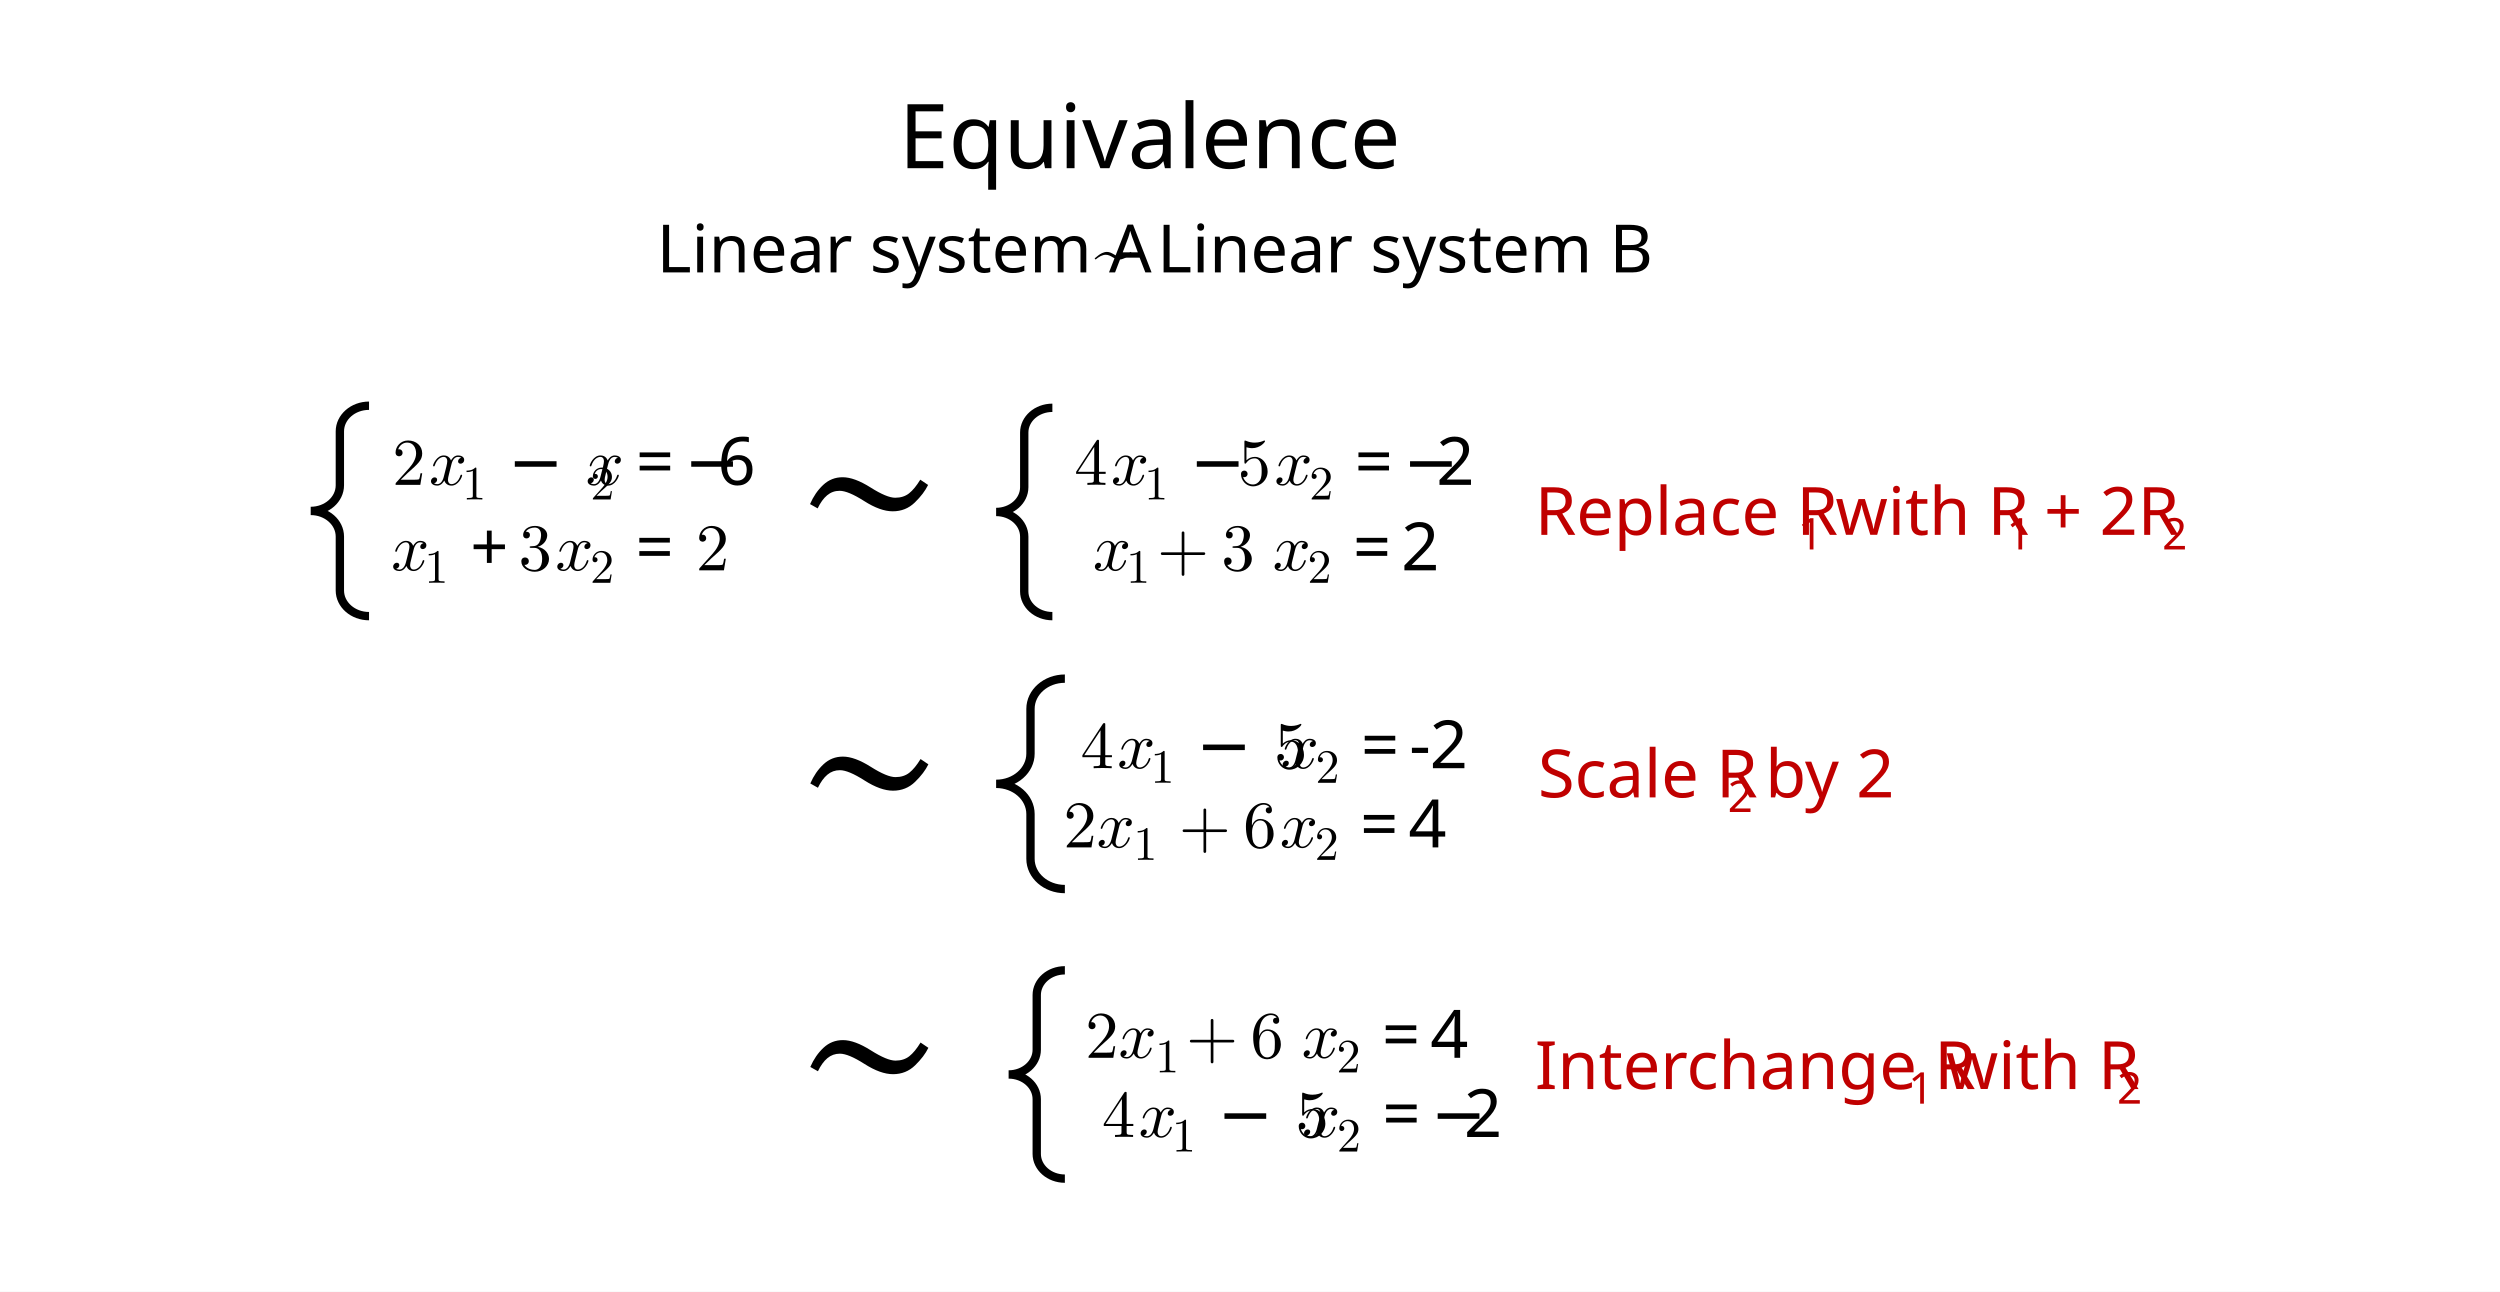
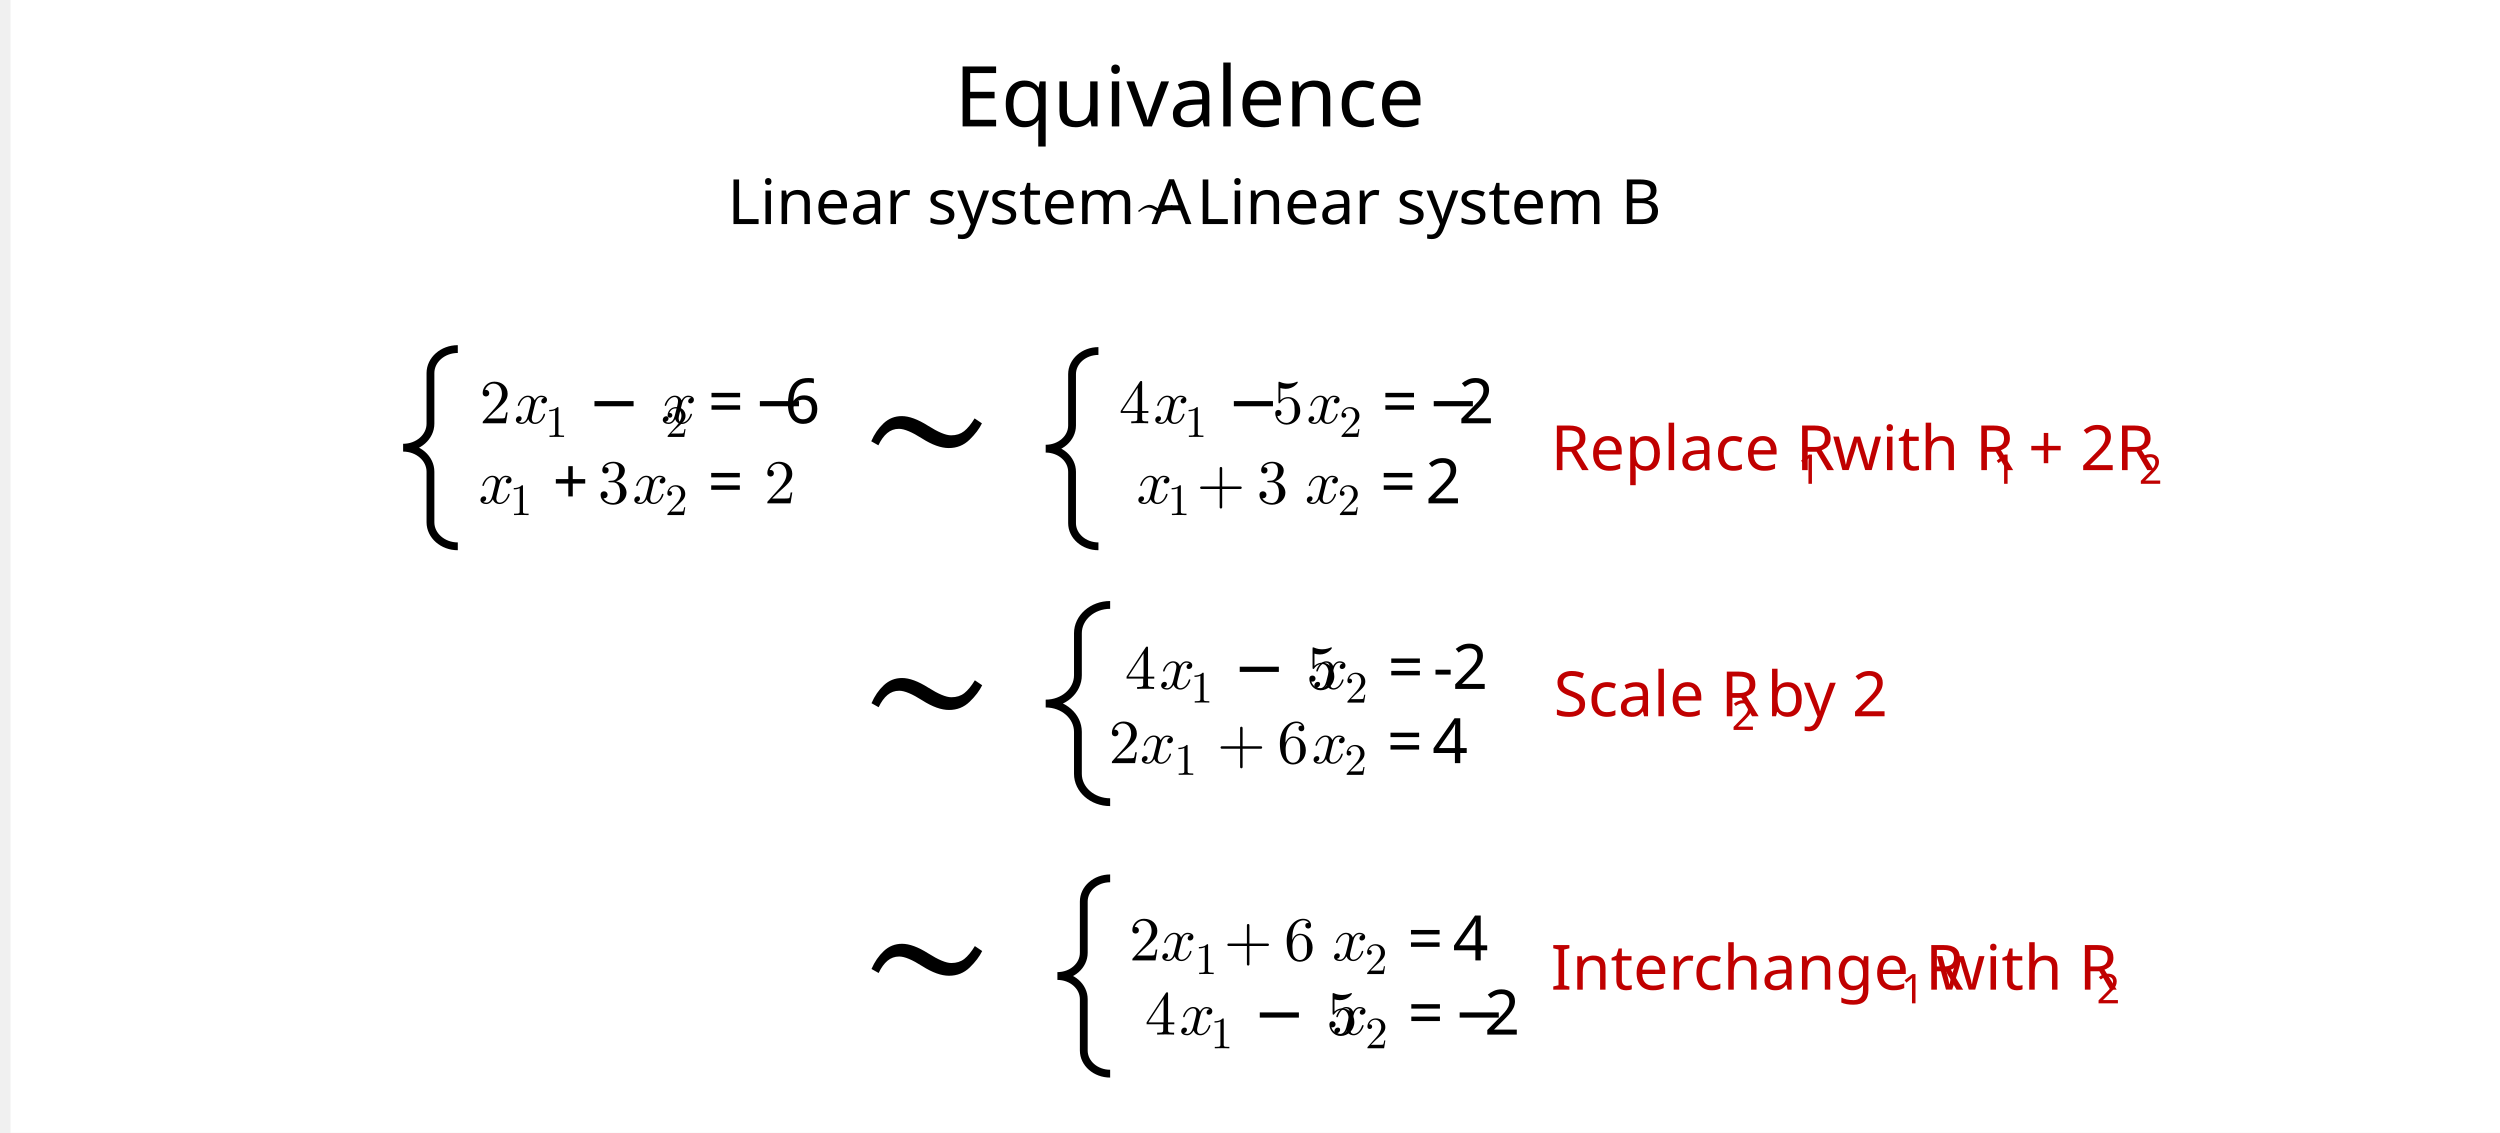
- <svg xmlns="http://www.w3.org/2000/svg" width="1200" height="620" overflow="hidden" version="1.1" id="svg233">
+ <svg xmlns="http://www.w3.org/2000/svg" width="1280" height="580" overflow="hidden" version="1.1" id="svg233">
  <defs id="defs5">
    <clipPath id="clip0">
      <rect x="0" y="0" width="1280" height="720" id="rect2" />
    </clipPath>
  </defs>
-   <g clip-path="url(#clip0)" id="g231" transform="translate(-51.86441,-15.25424)">
+   <g clip-path="url(#clip0)" id="g231" transform="translate(5.393187,-31.28049)">
    <rect x="0" y="0" width="1280" height="720" fill="#ffffff" id="rect7" />
    <text font-family="'Cambria Math', 'Cambria Math_MSFontService', sans-serif" font-weight="400" font-size="32px" transform="translate(239.66,289)" id="text47">𝑥<tspan font-size="23px" x="15.947" y="6" id="tspan9">1</tspan>
      <tspan font-family="Calibri, Calibri_MSFontService, sans-serif" font-size="32px" x="30.773" y="0" id="tspan11" />
      <tspan font-family="Calibri, Calibri_MSFontService, sans-serif" font-size="32px" x="37.94" y="0" id="tspan13">+</tspan>
      <tspan font-family="Calibri, Calibri_MSFontService, sans-serif" font-size="32px" x="53.94" y="0" id="tspan15" />
      <tspan font-size="32px" x="61.107" y="0" id="tspan17">3</tspan>
      <tspan font-size="32px" x="78.773" y="0" id="tspan19">𝑥</tspan>
      <tspan font-size="23px" x="95.46" y="6" id="tspan21">2</tspan>
      <tspan font-size="32px" x="110.287" y="0" id="tspan23" />
      <tspan font-family="Calibri, Calibri_MSFontService, sans-serif" font-size="32px" x="117.287" y="0" id="tspan25">=</tspan> 2<tspan font-size="32px" x="0.486" y="-41" id="tspan27">2</tspan>
      <tspan font-size="32px" x="18.152" y="-41" id="tspan29">𝑥</tspan>
      <tspan font-size="23px" x="34.099" y="-34" id="tspan31">1</tspan>
      <tspan font-size="32px" x="48.926" y="-41" id="tspan33" />
      <tspan font-family="Calibri, Calibri_MSFontService, sans-serif" font-size="32px" x="55.926" y="-41" id="tspan35">−</tspan> 𝑥<tspan font-size="23px" x="95.612" y="-34" id="tspan37">2</tspan>
      <tspan font-size="32px" x="110.439" y="-41" id="tspan39" />
      <tspan font-family="Calibri, Calibri_MSFontService, sans-serif" font-size="32px" x="117.439" y="-41" id="tspan41">=</tspan>
      <tspan font-family="Calibri, Calibri_MSFontService, sans-serif" font-size="32px" x="140.606" y="-41" id="tspan43">−</tspan>
      <tspan font-family="Calibri, Calibri_MSFontService, sans-serif" font-size="32px" x="156.606" y="-41" id="tspan45">6</tspan>
    </text>
    <path d="m 229,311 c -7.732,0 -14,-5.511 -14,-12.308 v -25.884 c 0,-6.797 -6.268,-12.308 -14,-12.308 7.732,0 14,-5.511 14,-12.308 V 222.308 C 215,215.511 221.268,210 229,210" stroke="#000000" stroke-width="4" stroke-miterlimit="8" fill="none" fill-rule="evenodd" id="path49" />
    <path d="m 456.469,378.425 c 3.75,0 8.218,1.641 13.406,4.922 5.187,3.281 9.125,4.922 11.812,4.922 2.657,0 4.875,-0.703 6.657,-2.109 1.781,-1.407 3.578,-3.594 5.39,-6.563 l 3.75,2.531 c -1.343,2.782 -3.468,5.586 -6.375,8.414 -2.906,2.829 -6.437,4.243 -10.593,4.243 -4,0 -8.571,-1.641 -13.711,-4.922 -5.141,-3.281 -9.071,-4.922 -11.789,-4.922 -2.282,0 -4.282,0.719 -6,2.156 -1.719,1.438 -3.235,3.531 -4.547,6.281 l -3.657,-2.062 c 1.594,-3.688 3.704,-6.758 6.329,-9.211 2.625,-2.453 5.734,-3.68 9.328,-3.68 z" fill-rule="evenodd" id="path51" />
    <text fill="#000000" fill-opacity="0" font-family="Arial, Arial_MSFontService, sans-serif" font-size="16.359px" x="440.812" y="392.74" id="text53">~</text>
    <text fill="#c00000" font-family="Calibri, Calibri_MSFontService, sans-serif" font-weight="400" font-size="32px" transform="translate(788.601,538)" id="text69">Interchange R<tspan font-size="21px" x="179.287" y="7" id="tspan55">1</tspan>
      <tspan font-size="32px" x="197.287" y="0" id="tspan57">with R</tspan>
      <tspan font-size="21px" x="279.453" y="7" id="tspan59">2</tspan>
      <tspan fill="#000000" font-size="43px" x="-305.318" y="-442" id="tspan61">Equivalence</tspan>
      <tspan fill="#000000" font-size="32px" x="-421.563" y="-392" id="tspan63">Linear system A</tspan>
      <tspan fill="#000000" font-family="'Cambria Math', 'Cambria Math_MSFontService', sans-serif" font-size="32px" x="-211.317" y="-392" id="tspan65">~</tspan>
      <tspan fill="#000000" font-size="32px" x="-181.317" y="-392" id="tspan67">Linear system B</tspan>
    </text>
    <path d="m 456.469,514.503 c 3.75,0 8.218,1.641 13.406,4.922 5.187,3.282 9.125,4.922 11.812,4.922 2.657,0 4.875,-0.703 6.657,-2.109 1.781,-1.406 3.578,-3.594 5.39,-6.563 l 3.75,2.532 c -1.343,2.781 -3.468,5.585 -6.375,8.414 -2.906,2.828 -6.437,4.242 -10.593,4.242 -4,0 -8.571,-1.641 -13.711,-4.922 -5.141,-3.281 -9.071,-4.922 -11.789,-4.922 -2.282,0 -4.282,0.719 -6,2.156 -1.719,1.438 -3.235,3.532 -4.547,6.282 l -3.657,-2.063 c 1.594,-3.687 3.704,-6.758 6.329,-9.211 2.625,-2.453 5.734,-3.68 9.328,-3.68 z" fill-rule="evenodd" id="path71" />
    <text fill="#000000" fill-opacity="0" font-family="Arial, Arial_MSFontService, sans-serif" font-size="16.359px" x="440.812" y="528.818" id="text73">~</text>
    <path d="m 563,581 c -7.456,0 -13.5,-5.314 -13.5,-11.869 V 542.869 C 549.5,536.314 543.456,531 536,531 c 7.456,0 13.5,-5.314 13.5,-11.869 V 492.869 C 549.5,486.314 555.544,481 563,481" stroke="#000000" stroke-width="4" stroke-miterlimit="8" fill="none" fill-rule="evenodd" id="path75" />
    <text fill="#c00000" font-family="Calibri, Calibri_MSFontService, sans-serif" font-weight="400" font-size="32px" transform="translate(790.11,398)" id="text81">Scale R<tspan font-size="21px" x="91.067" y="7" id="tspan77">2</tspan>
      <tspan font-size="32px" x="109.067" y="0" id="tspan79">by 2</tspan>
    </text>
    <path d="m 456.337,244.326 c 3.75,0 8.219,1.641 13.406,4.922 5.188,3.281 9.125,4.922 11.813,4.922 2.656,0 4.875,-0.703 6.656,-2.11 1.781,-1.406 3.578,-3.593 5.391,-6.562 l 3.75,2.531 c -1.344,2.781 -3.469,5.586 -6.375,8.414 -2.906,2.828 -6.438,4.242 -10.594,4.242 -4,0 -8.57,-1.64 -13.711,-4.922 -5.14,-3.281 -9.07,-4.921 -11.789,-4.921 -2.281,0 -4.281,0.718 -6,2.156 -1.719,1.437 -3.234,3.531 -4.547,6.281 l -3.656,-2.062 c 1.594,-3.688 3.703,-6.758 6.328,-9.211 2.625,-2.453 5.734,-3.68 9.328,-3.68 z" fill-rule="evenodd" id="path83" />
    <text fill="#000000" fill-opacity="0" font-family="Arial, Arial_MSFontService, sans-serif" font-size="16.359px" x="440.681" y="258.64" id="text85">~</text>
    <text font-family="'Cambria Math', 'Cambria Math_MSFontService', sans-serif" font-weight="400" font-size="32px" transform="translate(576.497,289)" id="text103">𝑥<tspan font-size="23px" x="15.947" y="6" id="tspan87">1</tspan>
      <tspan font-size="32px" x="30.773" y="0" id="tspan89" />+<tspan font-size="32px" x="61.607" y="0" id="tspan91" />3<tspan font-size="32px" x="86.273" y="0" id="tspan93">𝑥</tspan>
      <tspan font-size="23px" x="102.96" y="6" id="tspan95">2</tspan>
      <tspan font-size="32px" x="117.787" y="0" id="tspan97" />
      <tspan font-family="Calibri, Calibri_MSFontService, sans-serif" font-size="32px" x="124.787" y="0" id="tspan99">=</tspan>
      <tspan font-family="Calibri, Calibri_MSFontService, sans-serif" font-size="32px" x="147.953" y="0" id="tspan101">2</tspan>
    </text>
    <path d="m 557,311 c -7.456,0 -13.5,-5.314 -13.5,-11.869 V 272.869 C 543.5,266.314 537.456,261 530,261 c 7.456,0 13.5,-5.314 13.5,-11.869 V 222.869 C 543.5,216.314 549.544,211 557,211" stroke="#000000" stroke-width="4" stroke-miterlimit="8" fill="none" fill-rule="evenodd" id="path105" />
    <text fill="#c00000" font-family="Calibri, Calibri_MSFontService, sans-serif" font-weight="400" font-size="32px" transform="translate(788.601,272)" id="text165">Replace R<tspan font-size="21px" x="126.273" y="7" id="tspan107">1</tspan>
      <tspan font-size="32px" x="144.273" y="0" id="tspan109">with R</tspan>
      <tspan font-size="21px" x="226.44" y="7" id="tspan111">1</tspan>
      <tspan font-size="32px" x="244.44" y="0" id="tspan113">+ 2R</tspan>
      <tspan font-size="21px" x="301.107" y="7" id="tspan115">2</tspan>
      <tspan fill="#000000" font-family="'Cambria Math', 'Cambria Math_MSFontService', sans-serif" font-size="32px" x="-221.095" y="-24" id="tspan117">4</tspan>
      <tspan fill="#000000" font-family="'Cambria Math', 'Cambria Math_MSFontService', sans-serif" font-size="32px" x="-203.428" y="-24" id="tspan119">𝑥</tspan>
      <tspan fill="#000000" font-family="'Cambria Math', 'Cambria Math_MSFontService', sans-serif" font-size="23px" x="-187.481" y="-17" id="tspan121">1</tspan>
      <tspan fill="#000000" font-family="'Cambria Math', 'Cambria Math_MSFontService', sans-serif" font-size="32px" x="-172.655" y="-24" id="tspan123" />
      <tspan fill="#000000" font-size="32px" x="-165.655" y="-24" id="tspan125">−</tspan>
      <tspan fill="#000000" font-family="'Cambria Math', 'Cambria Math_MSFontService', sans-serif" font-size="32px" x="-149.655" y="-24" id="tspan127" />
      <tspan fill="#000000" font-family="'Cambria Math', 'Cambria Math_MSFontService', sans-serif" font-size="32px" x="-142.655" y="-24" id="tspan129">5</tspan>
      <tspan fill="#000000" font-family="'Cambria Math', 'Cambria Math_MSFontService', sans-serif" font-size="32px" x="-124.988" y="-24" id="tspan131">𝑥</tspan>
      <tspan fill="#000000" font-family="'Cambria Math', 'Cambria Math_MSFontService', sans-serif" font-size="23px" x="-108.301" y="-17" id="tspan133">2</tspan>
      <tspan fill="#000000" font-family="'Cambria Math', 'Cambria Math_MSFontService', sans-serif" font-size="32px" x="-93.475" y="-24" id="tspan135" />
      <tspan fill="#000000" font-size="32px" x="-86.475" y="-24" id="tspan137">=</tspan>
      <tspan fill="#000000" font-size="32px" x="-63.308" y="-24" id="tspan139">−</tspan>
      <tspan fill="#000000" font-size="32px" x="-47.308" y="-24" id="tspan141">2</tspan>
      <tspan fill="#000000" font-family="'Cambria Math', 'Cambria Math_MSFontService', sans-serif" font-size="32px" x="-226.31" y="150" id="tspan143">2𝑥</tspan>
      <tspan fill="#000000" font-family="'Cambria Math', 'Cambria Math_MSFontService', sans-serif" font-size="23px" x="-192.697" y="156" id="tspan145">1</tspan>
      <tspan fill="#000000" font-family="'Cambria Math', 'Cambria Math_MSFontService', sans-serif" font-size="32px" x="-177.87" y="150" id="tspan147" />
      <tspan fill="#000000" font-family="'Cambria Math', 'Cambria Math_MSFontService', sans-serif" font-size="32px" x="-170.87" y="150" id="tspan149">+</tspan>
      <tspan fill="#000000" font-family="'Cambria Math', 'Cambria Math_MSFontService', sans-serif" font-size="32px" x="-147.037" y="150" id="tspan151" />
      <tspan fill="#000000" font-family="'Cambria Math', 'Cambria Math_MSFontService', sans-serif" font-size="32px" x="-140.037" y="150" id="tspan153">6</tspan>
      <tspan fill="#000000" font-family="'Cambria Math', 'Cambria Math_MSFontService', sans-serif" font-size="32px" x="-122.37" y="150" id="tspan155">𝑥</tspan>
      <tspan fill="#000000" font-family="'Cambria Math', 'Cambria Math_MSFontService', sans-serif" font-size="23px" x="-105.684" y="156" id="tspan157">2</tspan>
      <tspan fill="#000000" font-family="'Cambria Math', 'Cambria Math_MSFontService', sans-serif" font-size="32px" x="-90.857" y="150" id="tspan159" />
      <tspan fill="#000000" font-size="32px" x="-83.857" y="150" id="tspan161">=</tspan>
      <tspan fill="#000000" font-size="32px" x="-60.69" y="150" id="tspan163">4</tspan>
    </text>
    <path d="m 563,442 c -9.113,0 -16.5,-6.495 -16.5,-14.506 v -21.488 c 0,-8.011 -7.387,-14.506 -16.5,-14.506 9.113,0 16.5,-6.495 16.5,-14.506 V 355.506 C 546.5,347.495 553.887,341 563,341" stroke="#000000" stroke-width="4" stroke-miterlimit="8" fill="none" fill-rule="evenodd" id="path167" />
    <text font-family="'Cambria Math', 'Cambria Math_MSFontService', sans-serif" font-weight="400" font-size="32px" transform="translate(570.517,384)" id="text229">4<tspan font-size="32px" x="17.667" y="0" id="tspan169">𝑥</tspan>
      <tspan font-size="23px" x="33.613" y="7" id="tspan171">1</tspan>
      <tspan font-size="32px" x="48.44" y="0" id="tspan173" />
      <tspan font-family="Calibri, Calibri_MSFontService, sans-serif" font-size="32px" x="55.44" y="0" id="tspan175">−</tspan> 5<tspan font-size="32px" x="96.107" y="0" id="tspan177">𝑥</tspan>
      <tspan font-size="23px" x="112.793" y="7" id="tspan179">2</tspan>
      <tspan font-size="32px" x="127.62" y="0" id="tspan181" />
      <tspan font-family="Calibri, Calibri_MSFontService, sans-serif" font-size="32px" x="134.62" y="0" id="tspan183">=</tspan>
      <tspan font-family="Calibri, Calibri_MSFontService, sans-serif" font-size="32px" x="157.787" y="0" id="tspan185">-</tspan>
      <tspan font-family="Calibri, Calibri_MSFontService, sans-serif" font-size="32px" x="167.62" y="0" id="tspan187">2</tspan>
      <tspan font-size="32px" x="2.255" y="139" id="tspan189">2𝑥</tspan>
      <tspan font-size="23px" x="35.869" y="146" id="tspan191">1</tspan>
      <tspan font-size="32px" x="50.695" y="139" id="tspan193" />+<tspan font-size="32px" x="81.529" y="139" id="tspan195" />6<tspan font-size="32px" x="106.195" y="139" id="tspan197">𝑥</tspan>
      <tspan font-size="23px" x="122.882" y="146" id="tspan199">2</tspan>
      <tspan font-size="32px" x="137.709" y="139" id="tspan201" />
      <tspan font-family="Calibri, Calibri_MSFontService, sans-serif" font-size="32px" x="144.709" y="139" id="tspan203">=</tspan>
      <tspan font-family="Calibri, Calibri_MSFontService, sans-serif" font-size="32px" x="167.875" y="139" id="tspan205">4</tspan>
      <tspan font-size="32px" x="10.262" y="177" id="tspan207">4</tspan>
      <tspan font-size="32px" x="27.928" y="177" id="tspan209">𝑥</tspan>
      <tspan font-size="23px" x="43.875" y="184" id="tspan211">1</tspan>
      <tspan font-size="32px" x="58.702" y="177" id="tspan213" />
      <tspan font-family="Calibri, Calibri_MSFontService, sans-serif" font-size="32px" x="65.702" y="177" id="tspan215">−</tspan> 5<tspan font-size="32px" x="106.368" y="177" id="tspan217">𝑥</tspan>
      <tspan font-size="23px" x="123.055" y="184" id="tspan219">2</tspan>
      <tspan font-size="32px" x="137.882" y="177" id="tspan221" />
      <tspan font-family="Calibri, Calibri_MSFontService, sans-serif" font-size="32px" x="144.882" y="177" id="tspan223">=</tspan>
      <tspan font-family="Calibri, Calibri_MSFontService, sans-serif" font-size="32px" x="168.048" y="177" id="tspan225">−</tspan>
      <tspan font-family="Calibri, Calibri_MSFontService, sans-serif" font-size="32px" x="184.048" y="177" id="tspan227">2</tspan>
    </text>
  </g>
</svg>
